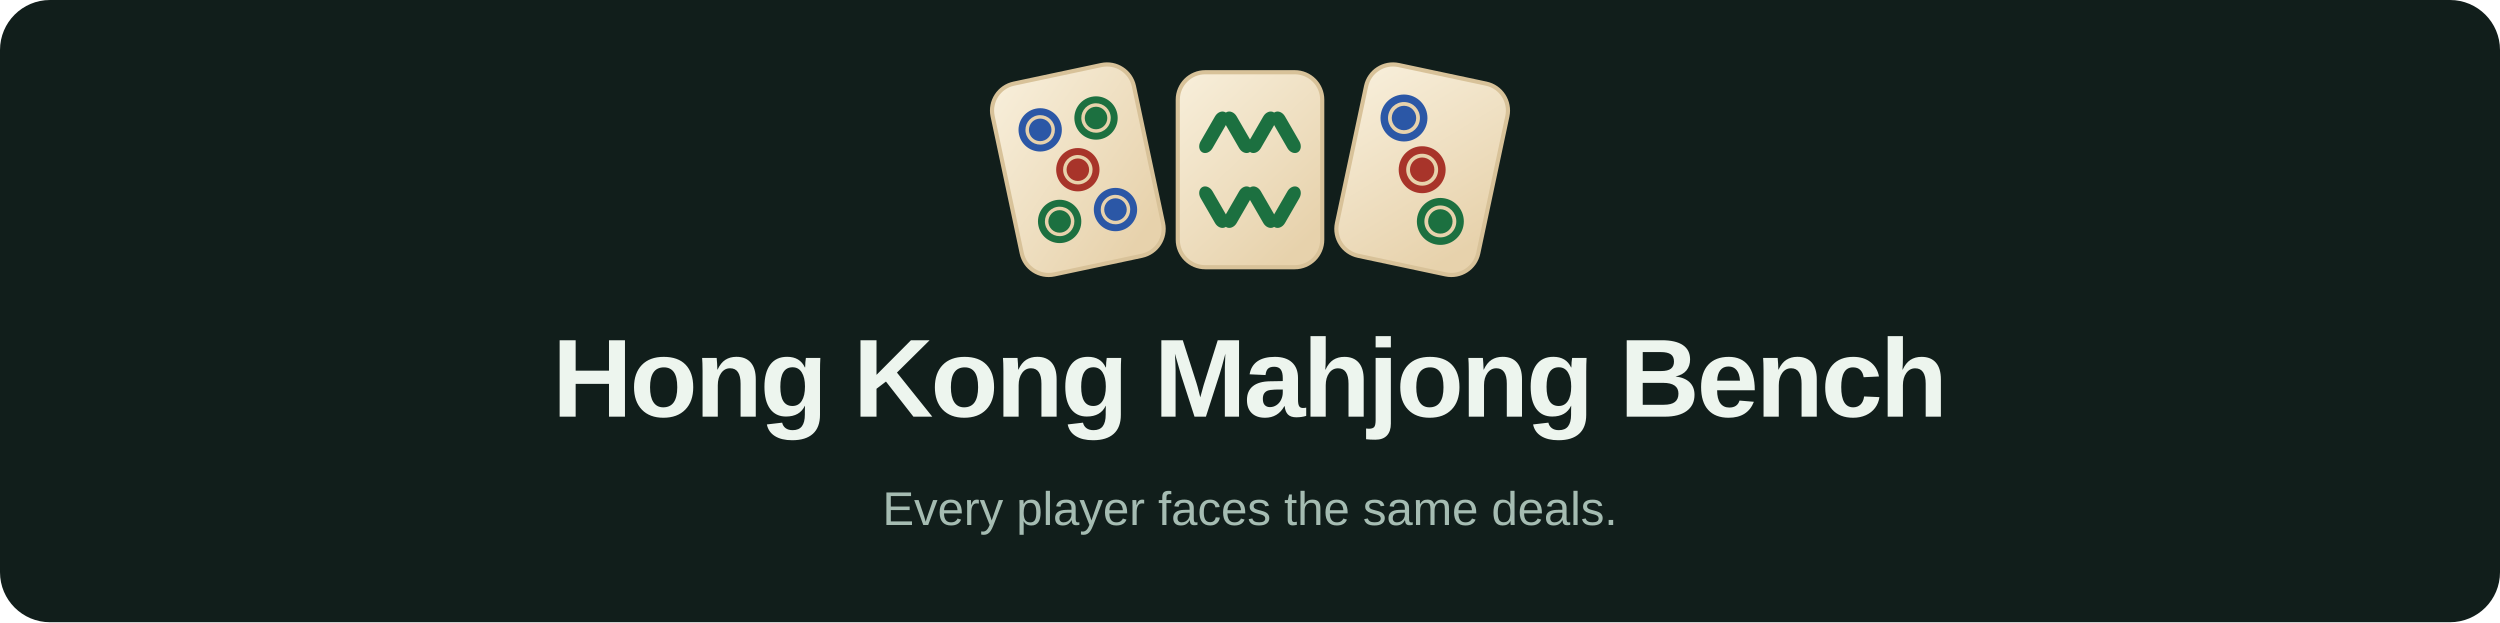
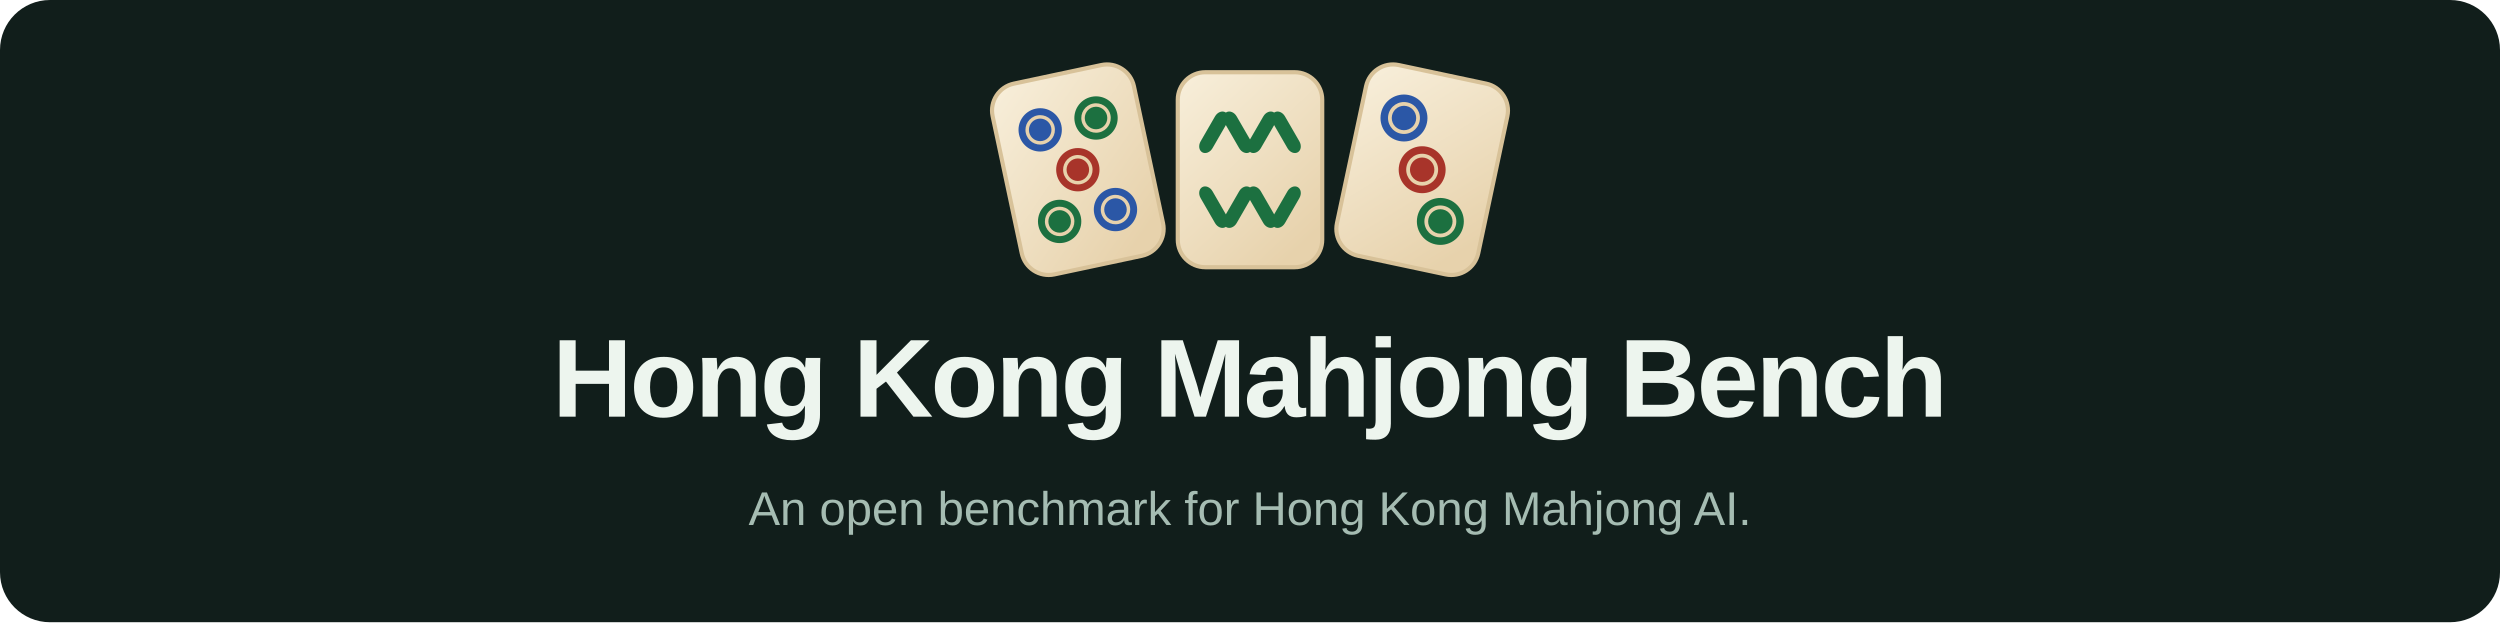
<svg xmlns="http://www.w3.org/2000/svg" viewBox="0 0 900 224" role="img" aria-labelledby="banner-title">
  <rect width="900" height="224" rx="18" fill="#111e1b" />
  <defs>
    <linearGradient id="ivory" x1="0" y1="0" x2=".7" y2="1">
      <stop stop-color="#f8efdb" />
      <stop offset="1" stop-color="#e7d2ac" />
    </linearGradient>
  </defs>
  <g transform="rotate(-12 388 61) translate(362 26)">
    <rect width="52" height="70.2" rx="9.9" fill="url(#ivory)" stroke="#d8c299" stroke-width="1.5" />
    <g transform="scale(.52)">
      <svg width="100" height="135" class="tile-face" viewBox="0 0 100 135" aria-hidden="true" focusable="false">
        <g>
          <g>
            <circle cx="30.24" cy="35.1" r="15" fill="#2B57A6" />
            <circle cx="30.24" cy="35.1" r="10.2" fill="#E7D2AC" />
            <circle cx="30.24" cy="35.1" r="7.8" fill="#2B57A6" />
          </g>
          <g>
            <circle cx="69.76" cy="35.1" r="15" fill="#1C7040" />
            <circle cx="69.76" cy="35.1" r="10.2" fill="#E7D2AC" />
            <circle cx="69.76" cy="35.1" r="7.8" fill="#1C7040" />
          </g>
          <g>
            <circle cx="50" cy="67.5" r="15" fill="#A8342A" />
            <circle cx="50" cy="67.5" r="10.2" fill="#E7D2AC" />
            <circle cx="50" cy="67.5" r="7.8" fill="#A8342A" />
          </g>
          <g>
            <circle cx="30.24" cy="99.9" r="15" fill="#1C7040" />
            <circle cx="30.24" cy="99.9" r="10.2" fill="#E7D2AC" />
            <circle cx="30.24" cy="99.9" r="7.8" fill="#1C7040" />
          </g>
          <g>
            <circle cx="69.76" cy="99.9" r="15" fill="#2B57A6" />
            <circle cx="69.76" cy="99.9" r="10.2" fill="#E7D2AC" />
            <circle cx="69.76" cy="99.9" r="7.8" fill="#2B57A6" />
          </g>
        </g>
      </svg>
    </g>
  </g>
  <g transform="rotate(0 450 61) translate(424 26)">
    <rect width="52" height="70.2" rx="9.9" fill="url(#ivory)" stroke="#d8c299" stroke-width="1.5" />
    <g transform="scale(.52)">
      <svg width="100" height="135" class="tile-face" viewBox="0 0 100 135" aria-hidden="true" focusable="false">
        <g>
          <rect x="20.17" y="25.58" width="9.5" height="32" rx="6" fill="#1C7040" transform="rotate(30 24.92 41.58)" />
          <rect x="36.89" y="25.58" width="9.5" height="32" rx="6" fill="#1C7040" transform="rotate(-30 41.64 41.58)" />
          <rect x="53.61" y="25.58" width="9.5" height="32" rx="6" fill="#1C7040" transform="rotate(30 58.36 41.58)" />
          <rect x="70.33" y="25.58" width="9.5" height="32" rx="6" fill="#1C7040" transform="rotate(-30 75.08 41.58)" />
          <rect x="20.17" y="77.42" width="9.5" height="32" rx="6" fill="#1C7040" transform="rotate(-30 24.92 93.42)" />
          <rect x="36.89" y="77.42" width="9.5" height="32" rx="6" fill="#1C7040" transform="rotate(30 41.64 93.42)" />
          <rect x="53.61" y="77.42" width="9.5" height="32" rx="6" fill="#1C7040" transform="rotate(-30 58.36 93.42)" />
          <rect x="70.33" y="77.42" width="9.5" height="32" rx="6" fill="#1C7040" transform="rotate(30 75.08 93.42)" />
        </g>
      </svg>
    </g>
  </g>
  <g transform="rotate(12 512 61) translate(486 26)">
    <rect width="52" height="70.2" rx="9.9" fill="url(#ivory)" stroke="#d8c299" stroke-width="1.5" />
    <g transform="scale(.52)">
      <svg width="100" height="135" class="tile-face" viewBox="0 0 100 135" aria-hidden="true" focusable="false">
        <g>
          <g>
            <circle cx="30.24" cy="35.1" r="16.25" fill="#2B57A6" />
            <circle cx="30.24" cy="35.1" r="11.05" fill="#E7D2AC" />
            <circle cx="30.24" cy="35.1" r="8.45" fill="#2B57A6" />
          </g>
          <g>
            <circle cx="50" cy="67.5" r="16.25" fill="#A8342A" />
            <circle cx="50" cy="67.5" r="11.05" fill="#E7D2AC" />
            <circle cx="50" cy="67.5" r="8.45" fill="#A8342A" />
          </g>
          <g>
            <circle cx="69.76" cy="99.9" r="16.25" fill="#1C7040" />
            <circle cx="69.76" cy="99.9" r="11.05" fill="#E7D2AC" />
            <circle cx="69.76" cy="99.9" r="8.45" fill="#1C7040" />
          </g>
        </g>
      </svg>
    </g>
  </g>
  <text x="450" y="150" text-anchor="middle" fill="#edf5ee" font-family="-apple-system,BlinkMacSystemFont,Segoe UI,Arial,sans-serif" font-size="40" font-weight="700" letter-spacing="-1">Hong Kong Mahjong Bench</text>
-   <text x="450" y="189" text-anchor="middle" fill="#a5bcb2" font-family="-apple-system,BlinkMacSystemFont,Segoe UI,Arial,sans-serif" font-size="17">Every player faces the same deals.</text>
+   <text x="450" y="189" text-anchor="middle" fill="#a5bcb2" font-family="-apple-system,BlinkMacSystemFont,Segoe UI,Arial,sans-serif" font-size="17">An open benchmark for Hong Kong Mahjong AI.</text>
</svg>
